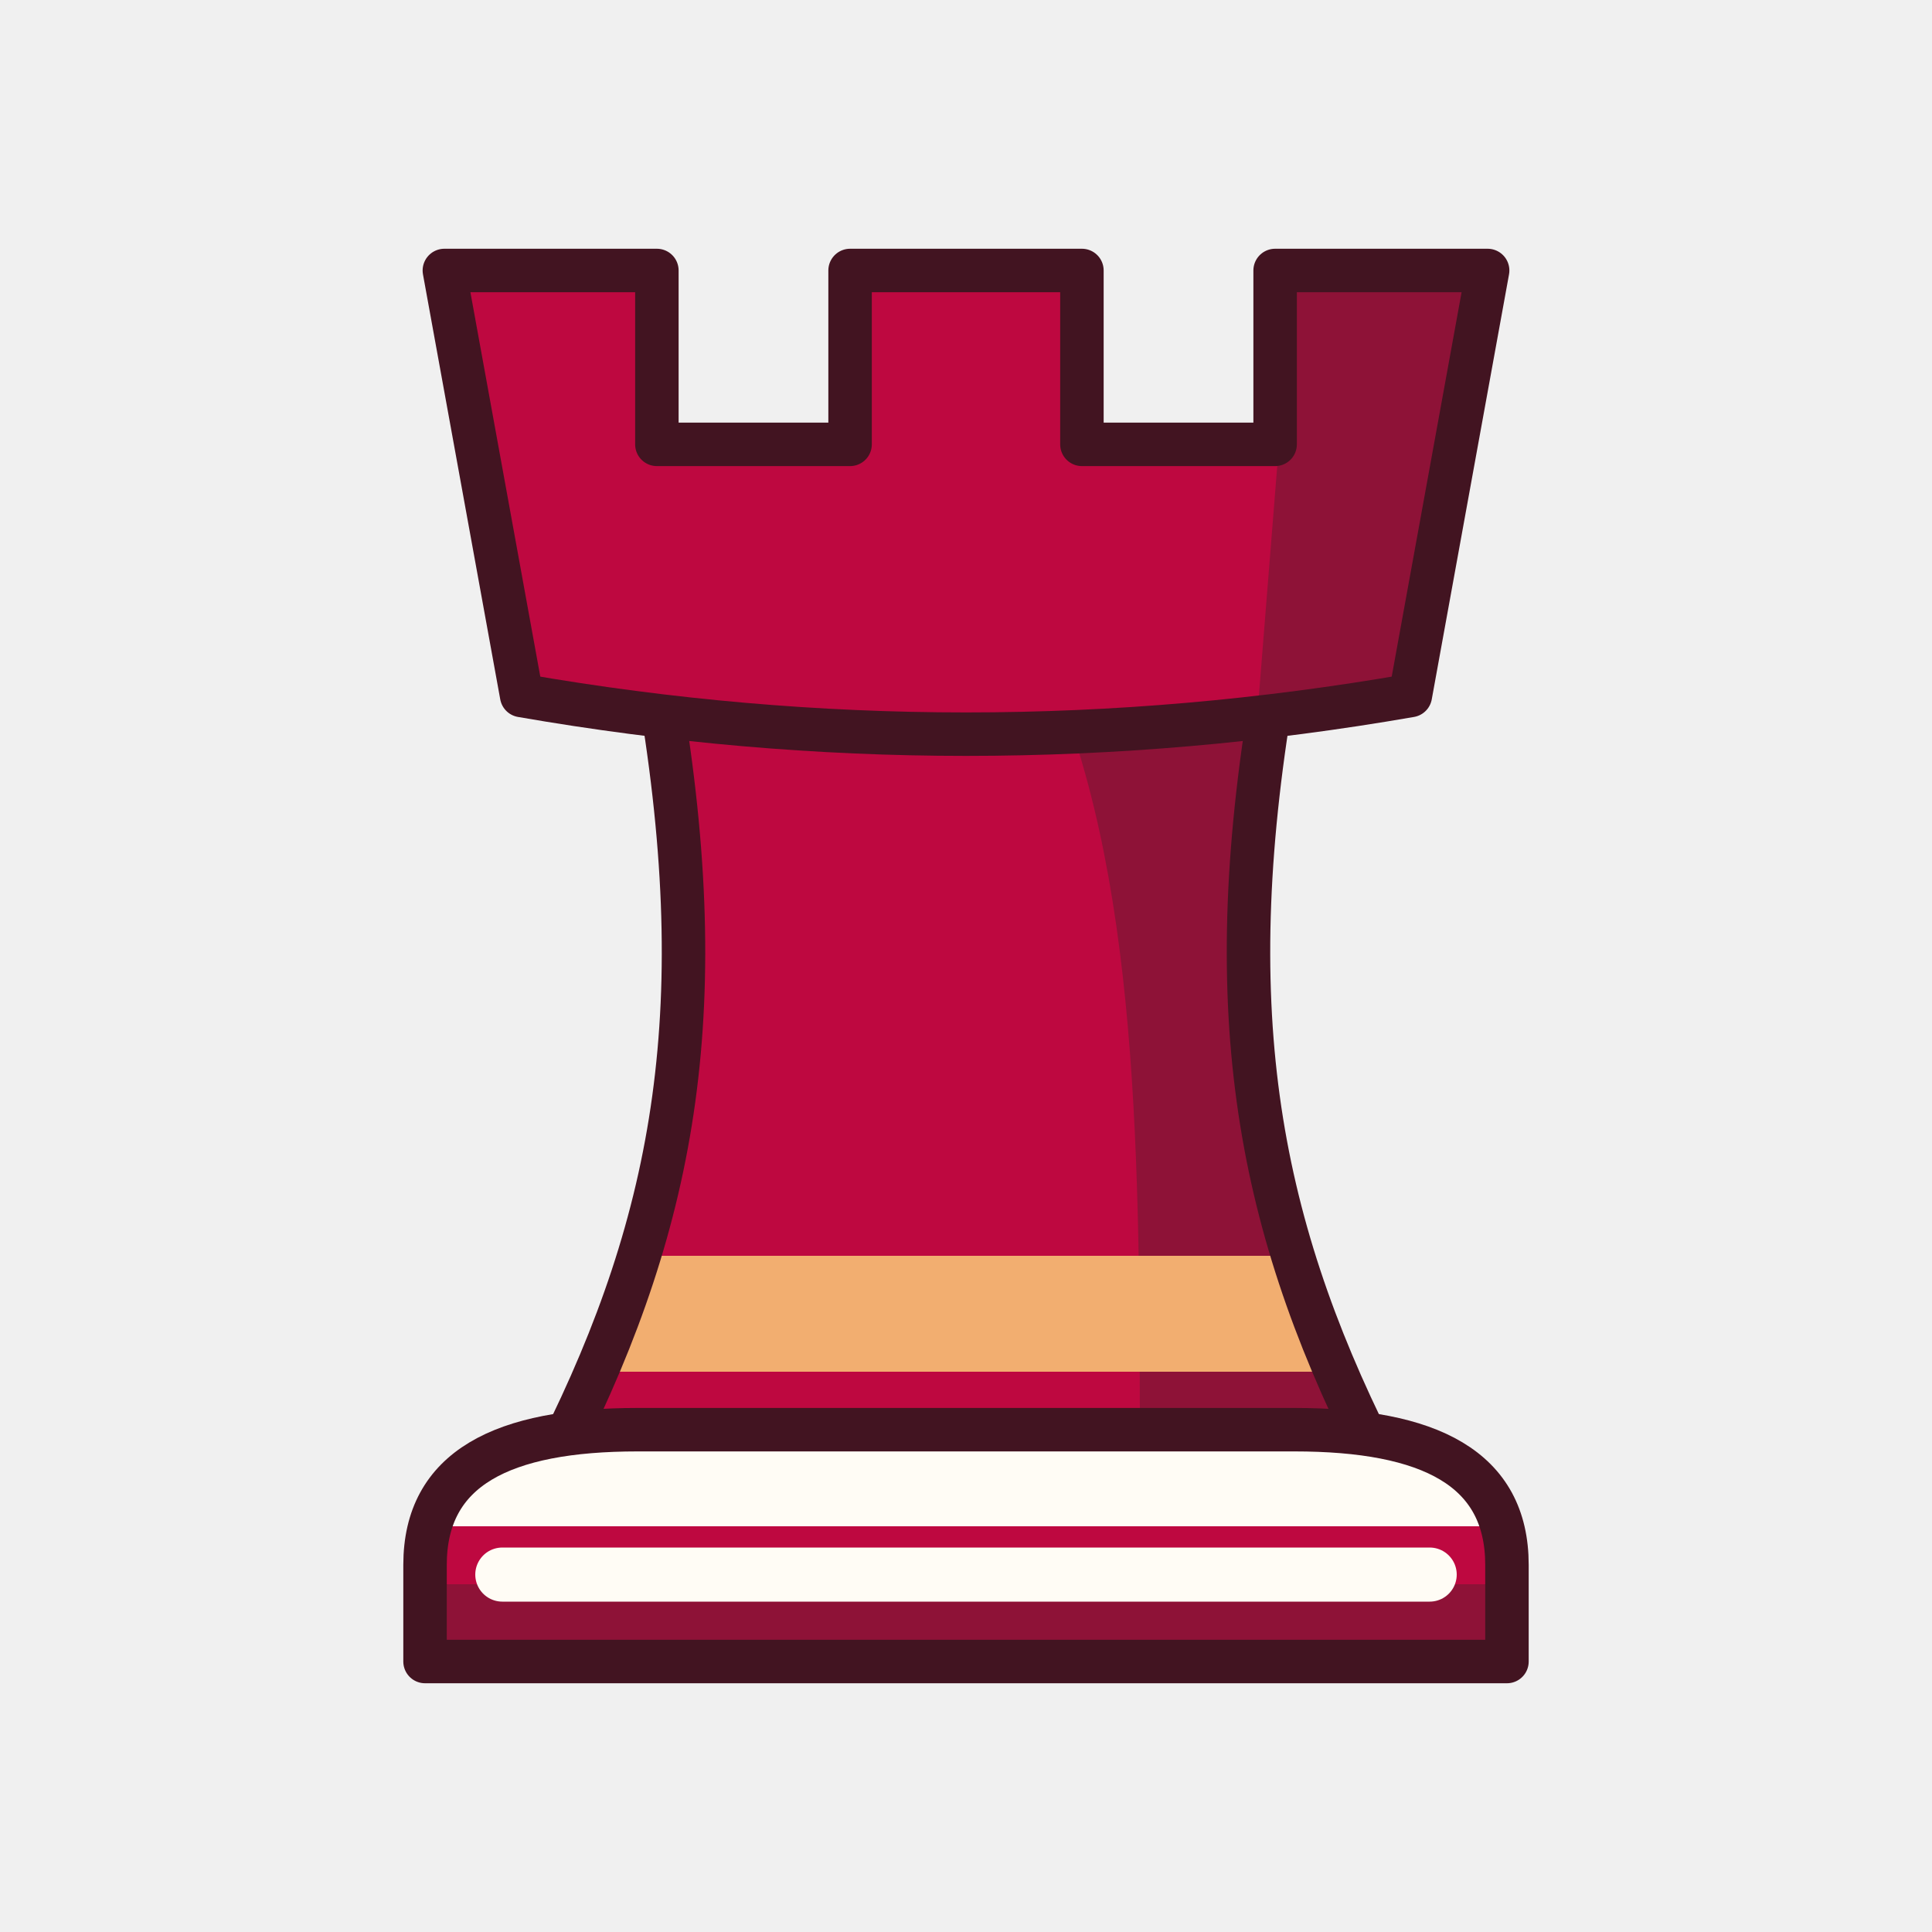
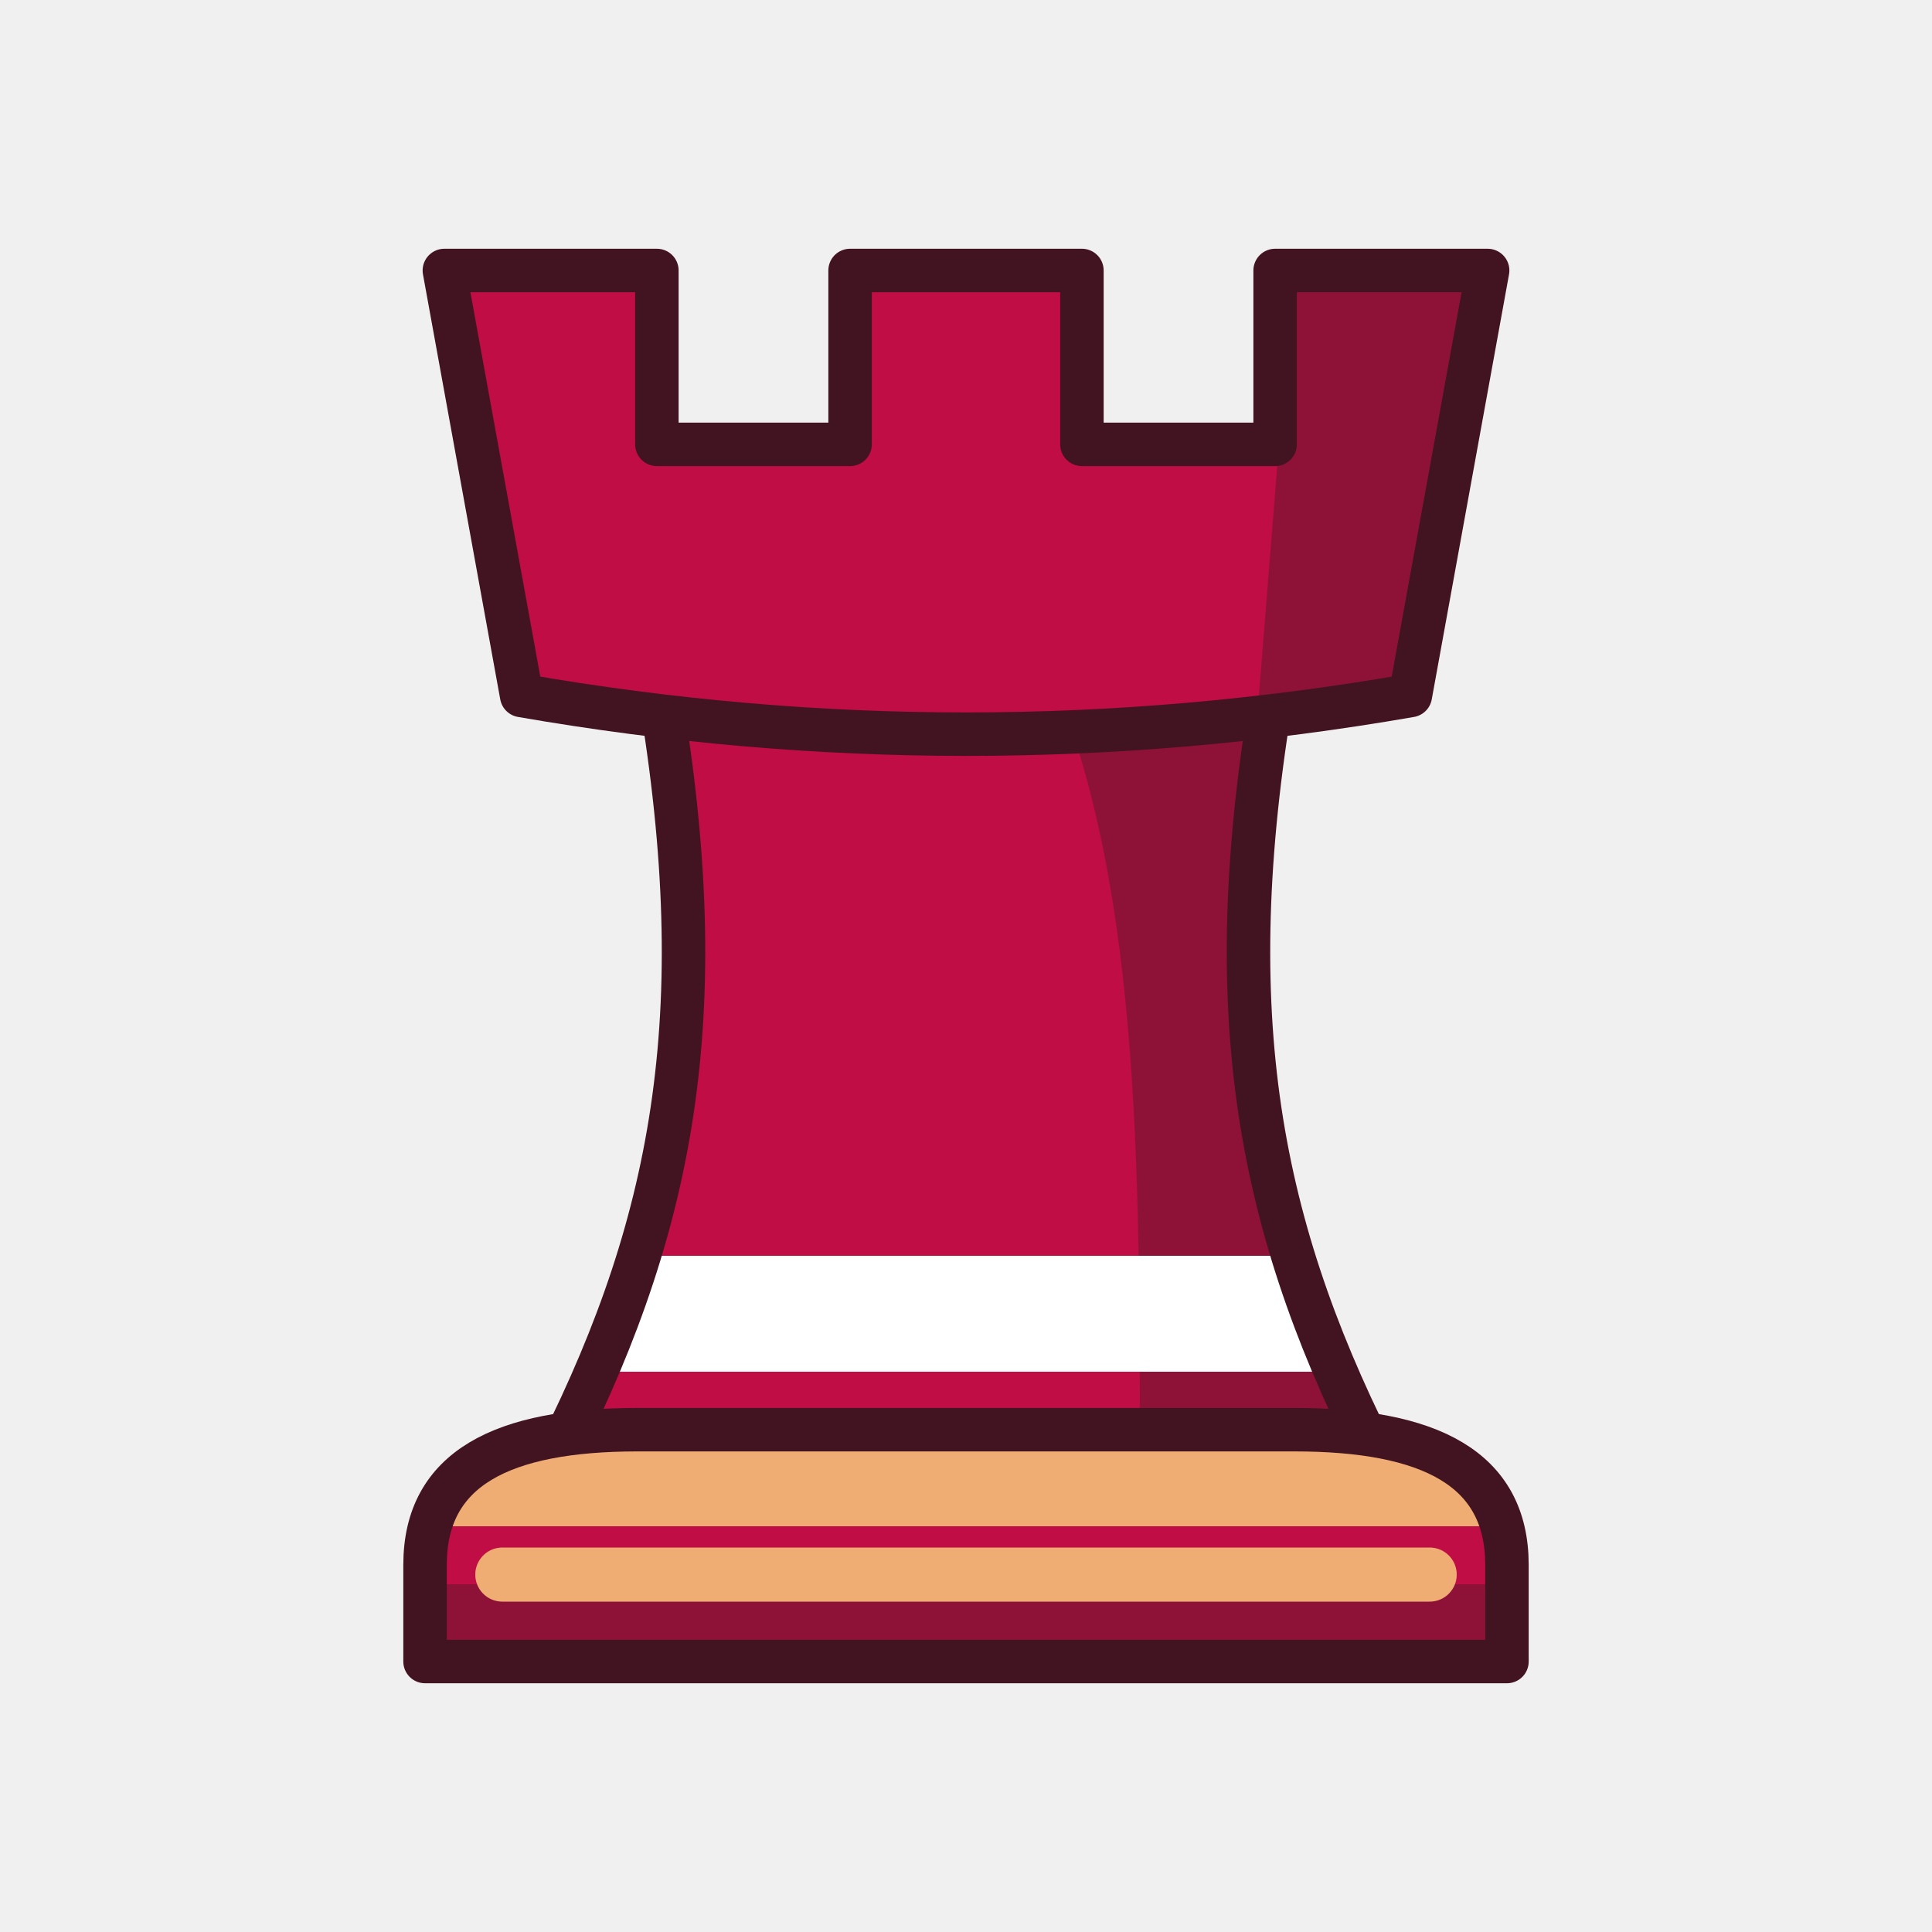
<svg xmlns="http://www.w3.org/2000/svg" viewBox="0 3 100 100">
-   <g fill="#BE0840" stroke="#421421" stroke-width="2.25" stroke-linejoin="round" stroke-linecap="round">
-     <path d="M34 38 H66 C63 55 65 66 71 78 H29 C35 66 37 55 34 38 Z" fill="#BE0840" stroke="none" fill-rule="evenodd" />
+   <g fill="#C00D45" stroke="#421421" stroke-width="2.25" stroke-linejoin="round" stroke-linecap="round">
+     <path d="M34 38 H66 C63 55 65 66 71 78 H29 C35 66 37 55 34 38 Z" fill="#C00D45" stroke="none" fill-rule="evenodd" />
    <defs>
      <clipPath id="s1">
        <path d="M34 38 H66 C63 55 65 66 71 78 H29 C35 66 37 55 34 38 Z" clip-rule="evenodd" />
      </clipPath>
    </defs>
    <path d="M54 37 H67 C64 58 65 67 72 79 H59 C59 63 59 48 54 37 Z" fill="#8E1237" stroke="none" clip-path="url(#s1)" />
    <g stroke="none" clip-path="url(#s1)">
-       <path d="M10 68 H90 V74 H10 Z" fill="#F2AE70" />
-       <path d="M10 78 H90 V82 H10 Z" fill="#FFFCF5" />
+       <path d="M10 68 H90 V74 H10 Z" fill="#FFFFFF" />
+       <path d="M10 78 H90 V82 H10 Z" fill="#F0AD73" />
    </g>
    <path d="M34 38 H66 C63 55 65 66 71 78 H29 C35 66 37 55 34 38 Z" fill="none" />
-     <path d="M23 17 H34 V26 H44 V17 H56 V26 H66 V17 H77 L73 39 Q50 43 27 39 Z" fill="#BE0840" stroke="none" fill-rule="evenodd" />
+     <path d="M23 17 H34 V26 H44 V17 H56 V26 H66 V17 H77 L73 39 Q50 43 27 39 Z" fill="#C00D45" stroke="none" fill-rule="evenodd" />
    <defs>
      <clipPath id="s2">
        <path d="M23 17 H34 V26 H44 V17 H56 V26 H66 V17 H77 L73 39 Q50 43 27 39 Z" clip-rule="evenodd" />
      </clipPath>
    </defs>
    <path d="M67 16 H78 L73 40 L65 41 Z" fill="#8E1237" stroke="none" clip-path="url(#s2)" />
    <g stroke="none" clip-path="url(#s2)">
-       <path d="M10 68 H90 V74 H10 Z" fill="#F2AE70" />
-       <path d="M10 78 H90 V82 H10 Z" fill="#FFFCF5" />
+       <path d="M10 68 H90 V74 H10 Z" fill="#FFFFFF" />
+       <path d="M10 78 H90 V82 H10 Z" fill="#F0AD73" />
    </g>
    <path d="M23 17 H34 V26 H44 V17 H56 V26 H66 V17 H77 L73 39 Q50 43 27 39 Z" fill="none" />
-     <path d="M22 89 V84 C22 79 26 77 33 77 H67 C74 77 78 79 78 84 V89 Z" fill="#BE0840" stroke="none" fill-rule="evenodd" />
+     <path d="M22 89 V84 C22 79 26 77 33 77 H67 C74 77 78 79 78 84 V89 Z" fill="#C00D45" stroke="none" fill-rule="evenodd" />
    <defs>
      <clipPath id="s3">
        <path d="M22 89 V84 C22 79 26 77 33 77 H67 C74 77 78 79 78 84 V89 Z" clip-rule="evenodd" />
      </clipPath>
    </defs>
    <path d="M21 85 H79 V90 H21 Z" fill="#8E1237" stroke="none" clip-path="url(#s3)" />
    <g stroke="none" clip-path="url(#s3)">
-       <path d="M10 68 H90 V74 H10 Z" fill="#F2AE70" />
-       <path d="M10 78 H90 V82 H10 Z" fill="#FFFCF5" />
+       <path d="M10 68 H90 V74 H10 Z" fill="#FFFFFF" />
+       <path d="M10 78 H90 V82 H10 Z" fill="#F0AD73" />
    </g>
    <path d="M22 89 V84 C22 79 26 77 33 77 H67 C74 77 78 79 78 84 V89 Z" fill="none" />
-     <path d="M26 84.5 H74" fill="none" stroke="#FFFCF5" stroke-width="2.8" stroke-linecap="round" />
+     <path d="M26 84.5 H74" fill="none" stroke="#F0AD73" stroke-width="2.8" stroke-linecap="round" />
  </g>
</svg>
